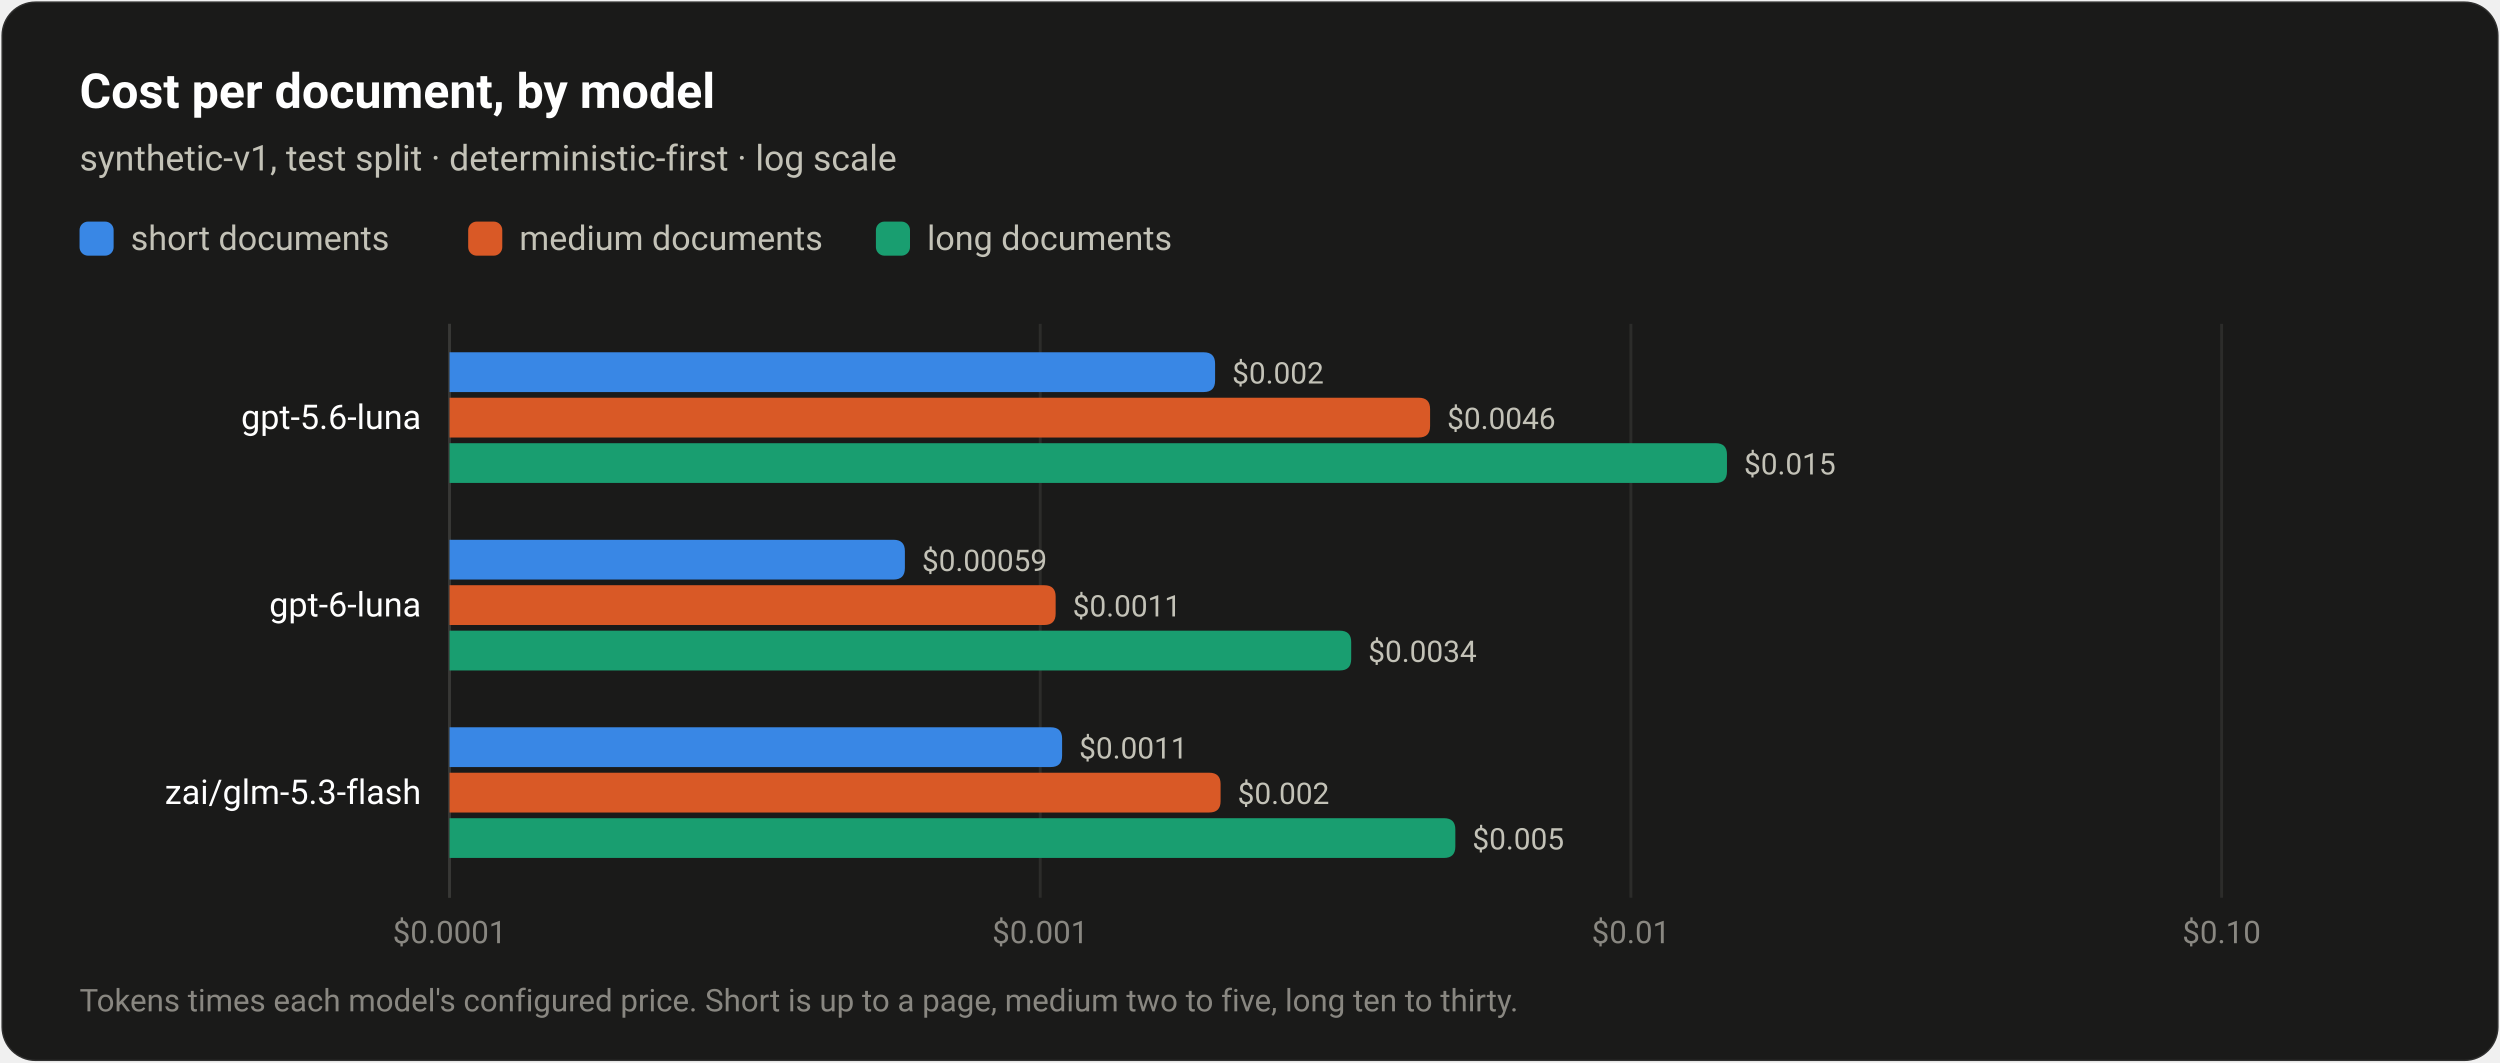
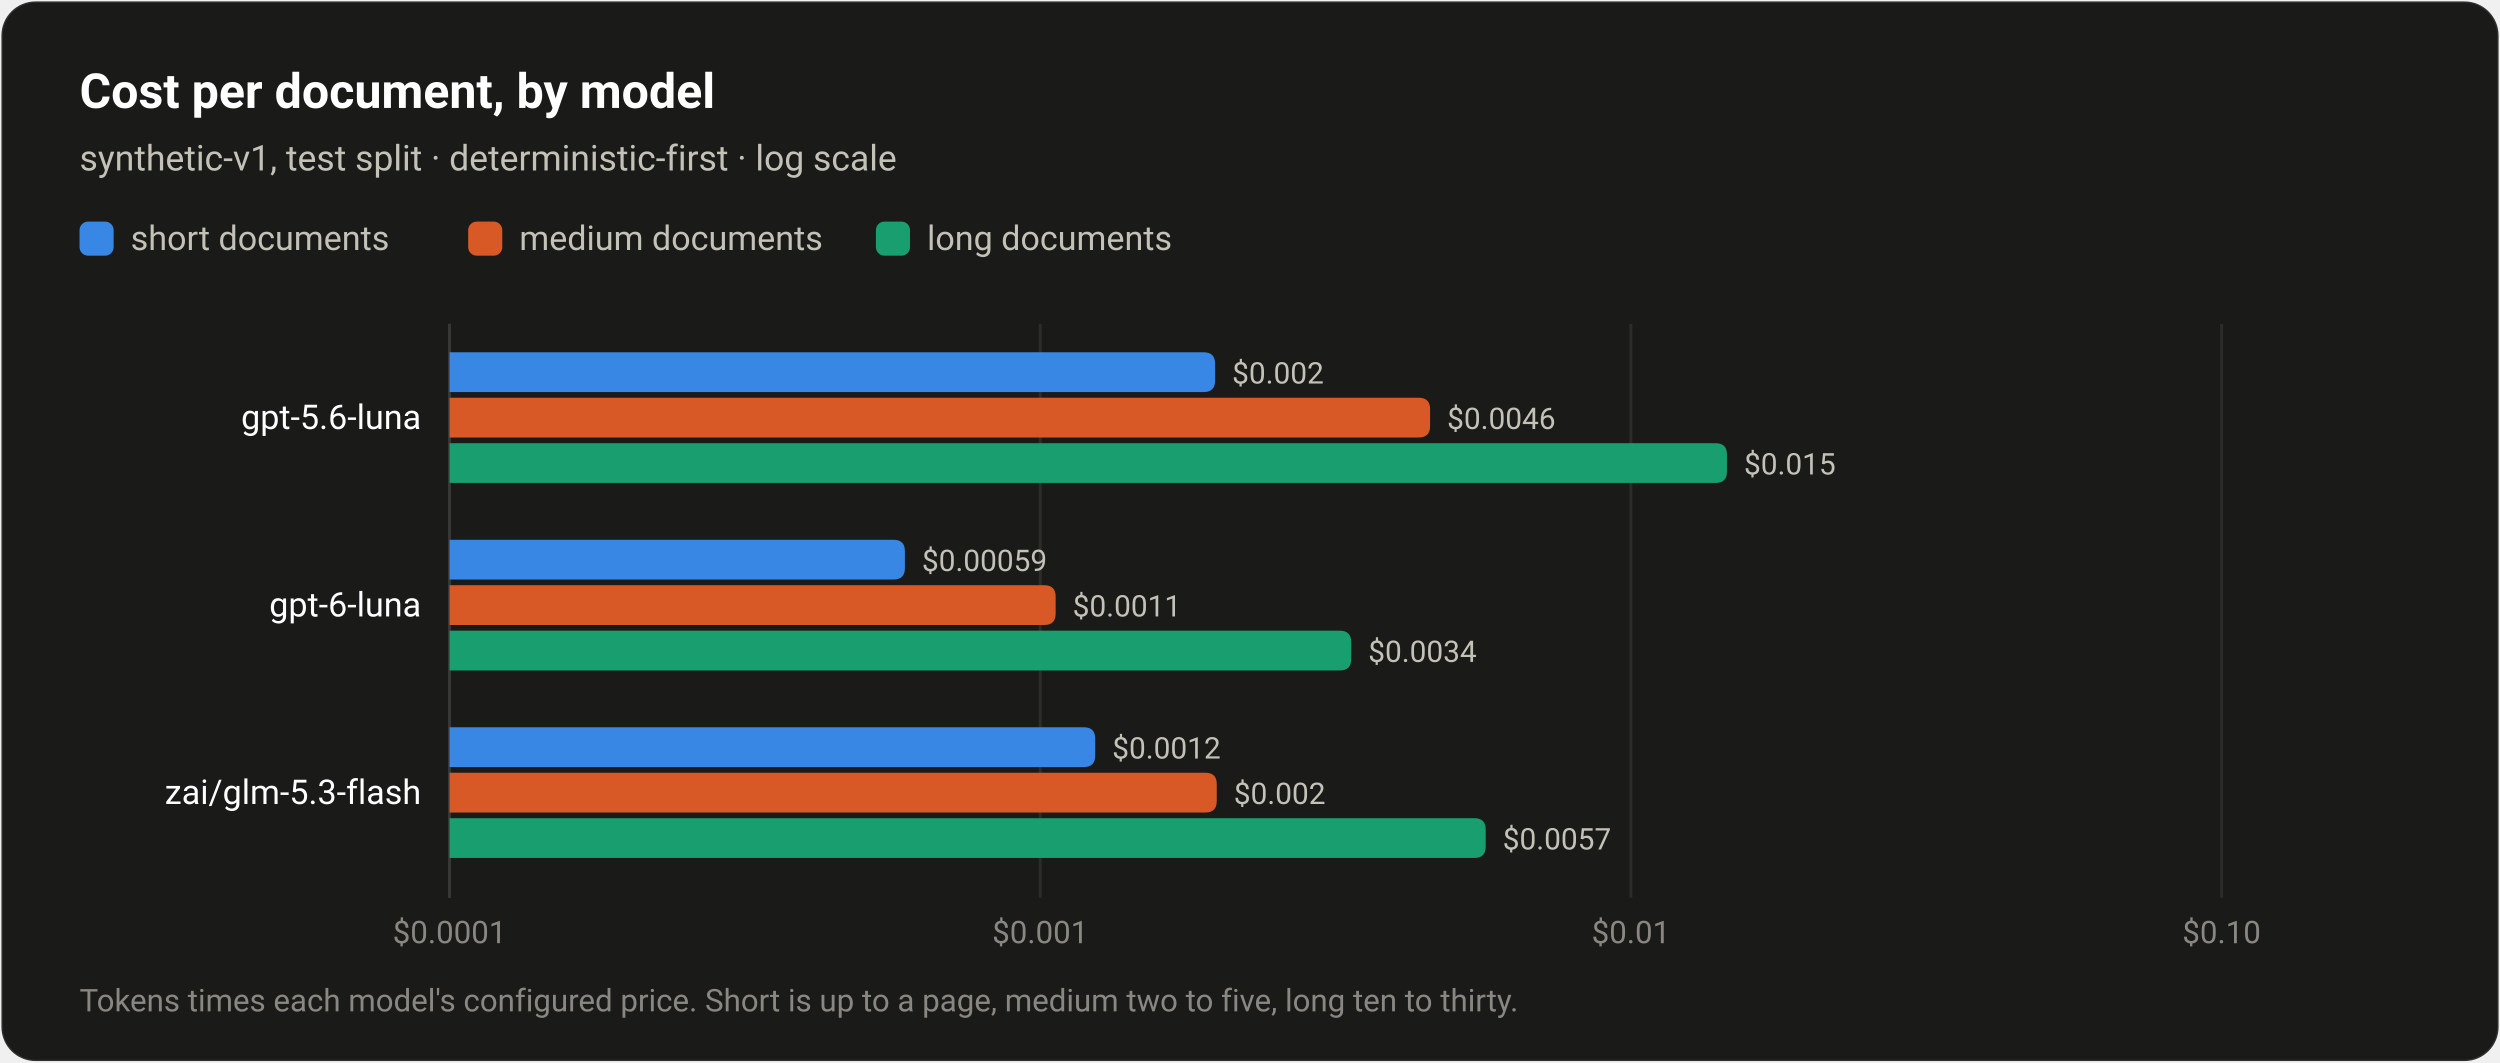
<svg xmlns="http://www.w3.org/2000/svg" width="880" height="374" viewBox="0 0 880 374" role="img" aria-labelledby="t d" font-family="system-ui, -apple-system, &quot;Segoe UI&quot;, Roboto, sans-serif">
  <rect x="0.5" y="0.5" width="879" height="373" rx="12" fill="#1a1a19" stroke="rgba(255,255,255,0.10)" />
  <text x="28" y="38" font-size="17" font-weight="600" fill="#ffffff">Cost per document, by model</text>
  <text x="28" y="60" font-size="12.5" fill="#c3c2b7">synthetic-v1, test split · deterministic-first · log scale</text>
  <rect x="28" y="78" width="12" height="12" rx="3" fill="#3987e5" />
  <text x="46" y="88" font-size="12" fill="#c3c2b7">short documents</text>
  <rect x="164.8" y="78" width="12" height="12" rx="3" fill="#d95926" />
  <text x="182.8" y="88" font-size="12" fill="#c3c2b7">medium documents</text>
  <rect x="308.32" y="78" width="12" height="12" rx="3" fill="#199e70" />
  <text x="326.32" y="88" font-size="12" fill="#c3c2b7">long documents</text>
  <line x1="158.24" y1="114" x2="158.24" y2="316" stroke="#2c2c2a" />
  <text x="158.24" y="332" font-size="11" fill="#898781" text-anchor="middle">$0.0001</text>
  <line x1="366.16" y1="114" x2="366.16" y2="316" stroke="#2c2c2a" />
  <text x="366.16" y="332" font-size="11" fill="#898781" text-anchor="middle">$0.001</text>
  <line x1="574.08" y1="114" x2="574.08" y2="316" stroke="#2c2c2a" />
  <text x="574.08" y="332" font-size="11" fill="#898781" text-anchor="middle">$0.01</text>
  <line x1="782" y1="114" x2="782" y2="316" stroke="#2c2c2a" />
  <text x="782" y="332" font-size="11" fill="#898781" text-anchor="middle">$0.10</text>
  <line x1="158.24" y1="114" x2="158.24" y2="316" stroke="#383835" />
  <text x="148.24" y="151" font-size="12" fill="#ffffff" text-anchor="end">gpt-5.6-luna</text>
  <g>
    <path d="M158.24 124H423.71Q427.71 124 427.71 128V134Q427.71 138 423.71 138H158.24Z" fill="#3987e5" />
  </g>
  <text x="433.71" y="135" font-size="10.5" fill="#c3c2b7">$0.002</text>
  <g>
    <path d="M158.24 140H499.39Q503.39 140 503.39 144V150Q503.39 154 499.39 154H158.24Z" fill="#d95926" />
  </g>
  <text x="509.39" y="151" font-size="10.5" fill="#c3c2b7">$0.0046</text>
  <g>
    <path d="M158.24 156H603.89Q607.89 156 607.89 160V166Q607.89 170 603.89 170H158.24Z" fill="#199e70" />
  </g>
  <text x="613.89" y="167" font-size="10.5" fill="#c3c2b7">$0.015</text>
  <text x="148.24" y="217" font-size="12" fill="#ffffff" text-anchor="end">gpt-6-luna</text>
  <g>
    <path d="M158.24 190H314.52Q318.52 190 318.52 194V200Q318.52 204 314.52 204H158.24Z" fill="#3987e5" />
  </g>
  <text x="324.52" y="201" font-size="10.5" fill="#c3c2b7">$0.00059</text>
  <g>
    <path d="M158.24 206H367.59Q371.59 206 371.59 210V216Q371.59 220 367.59 220H158.24Z" fill="#d95926" />
  </g>
  <text x="377.59" y="217" font-size="10.5" fill="#c3c2b7">$0.0011</text>
  <g>
    <path d="M158.24 222H471.62Q475.62 222 475.62 226V232Q475.62 236 471.62 236H158.24Z" fill="#199e70" />
  </g>
  <text x="481.62" y="233" font-size="10.5" fill="#c3c2b7">$0.0034</text>
  <text x="148.24" y="283" font-size="12" fill="#ffffff" text-anchor="end">zai/glm-5.3-flash</text>
  <g>
-     <path d="M158.24 256H369.86Q373.86 256 373.86 260V266Q373.86 270 369.86 270H158.24Z" fill="#3987e5" />
+     <path d="M158.24 256H381.51Q385.51 256 385.51 260V266Q385.51 270 381.51 270H158.24Z" fill="#3987e5" />
  </g>
-   <text x="379.86" y="267" font-size="10.5" fill="#c3c2b7">$0.0011</text>
+   <text x="391.51" y="267" font-size="10.5" fill="#c3c2b7">$0.0012</text>
  <g>
-     <path d="M158.24 272H425.65Q429.65 272 429.65 276V282Q429.65 286 425.65 286H158.24Z" fill="#d95926" />
+     <path d="M158.24 272H424.3Q428.3 272 428.3 276V282Q428.3 286 424.3 286H158.24Z" fill="#d95926" />
  </g>
-   <text x="435.65" y="283" font-size="10.5" fill="#c3c2b7">$0.002</text>
+   <text x="434.3" y="283" font-size="10.5" fill="#c3c2b7">$0.002</text>
  <g>
-     <path d="M158.24 288H508.28Q512.28 288 512.28 292V298Q512.28 302 508.28 302H158.24Z" fill="#199e70" />
+     <path d="M158.24 288H518.97Q522.97 288 522.97 292V298Q522.97 302 518.97 302H158.24Z" fill="#199e70" />
  </g>
-   <text x="518.28" y="299" font-size="10.5" fill="#c3c2b7">$0.005</text>
+   <text x="528.97" y="299" font-size="10.5" fill="#c3c2b7">$0.0057</text>
  <text x="28" y="356" font-size="11" fill="#898781">Tokens times each model's configured price. Short is up to a page, medium two to five, long ten to thirty.</text>
</svg>
